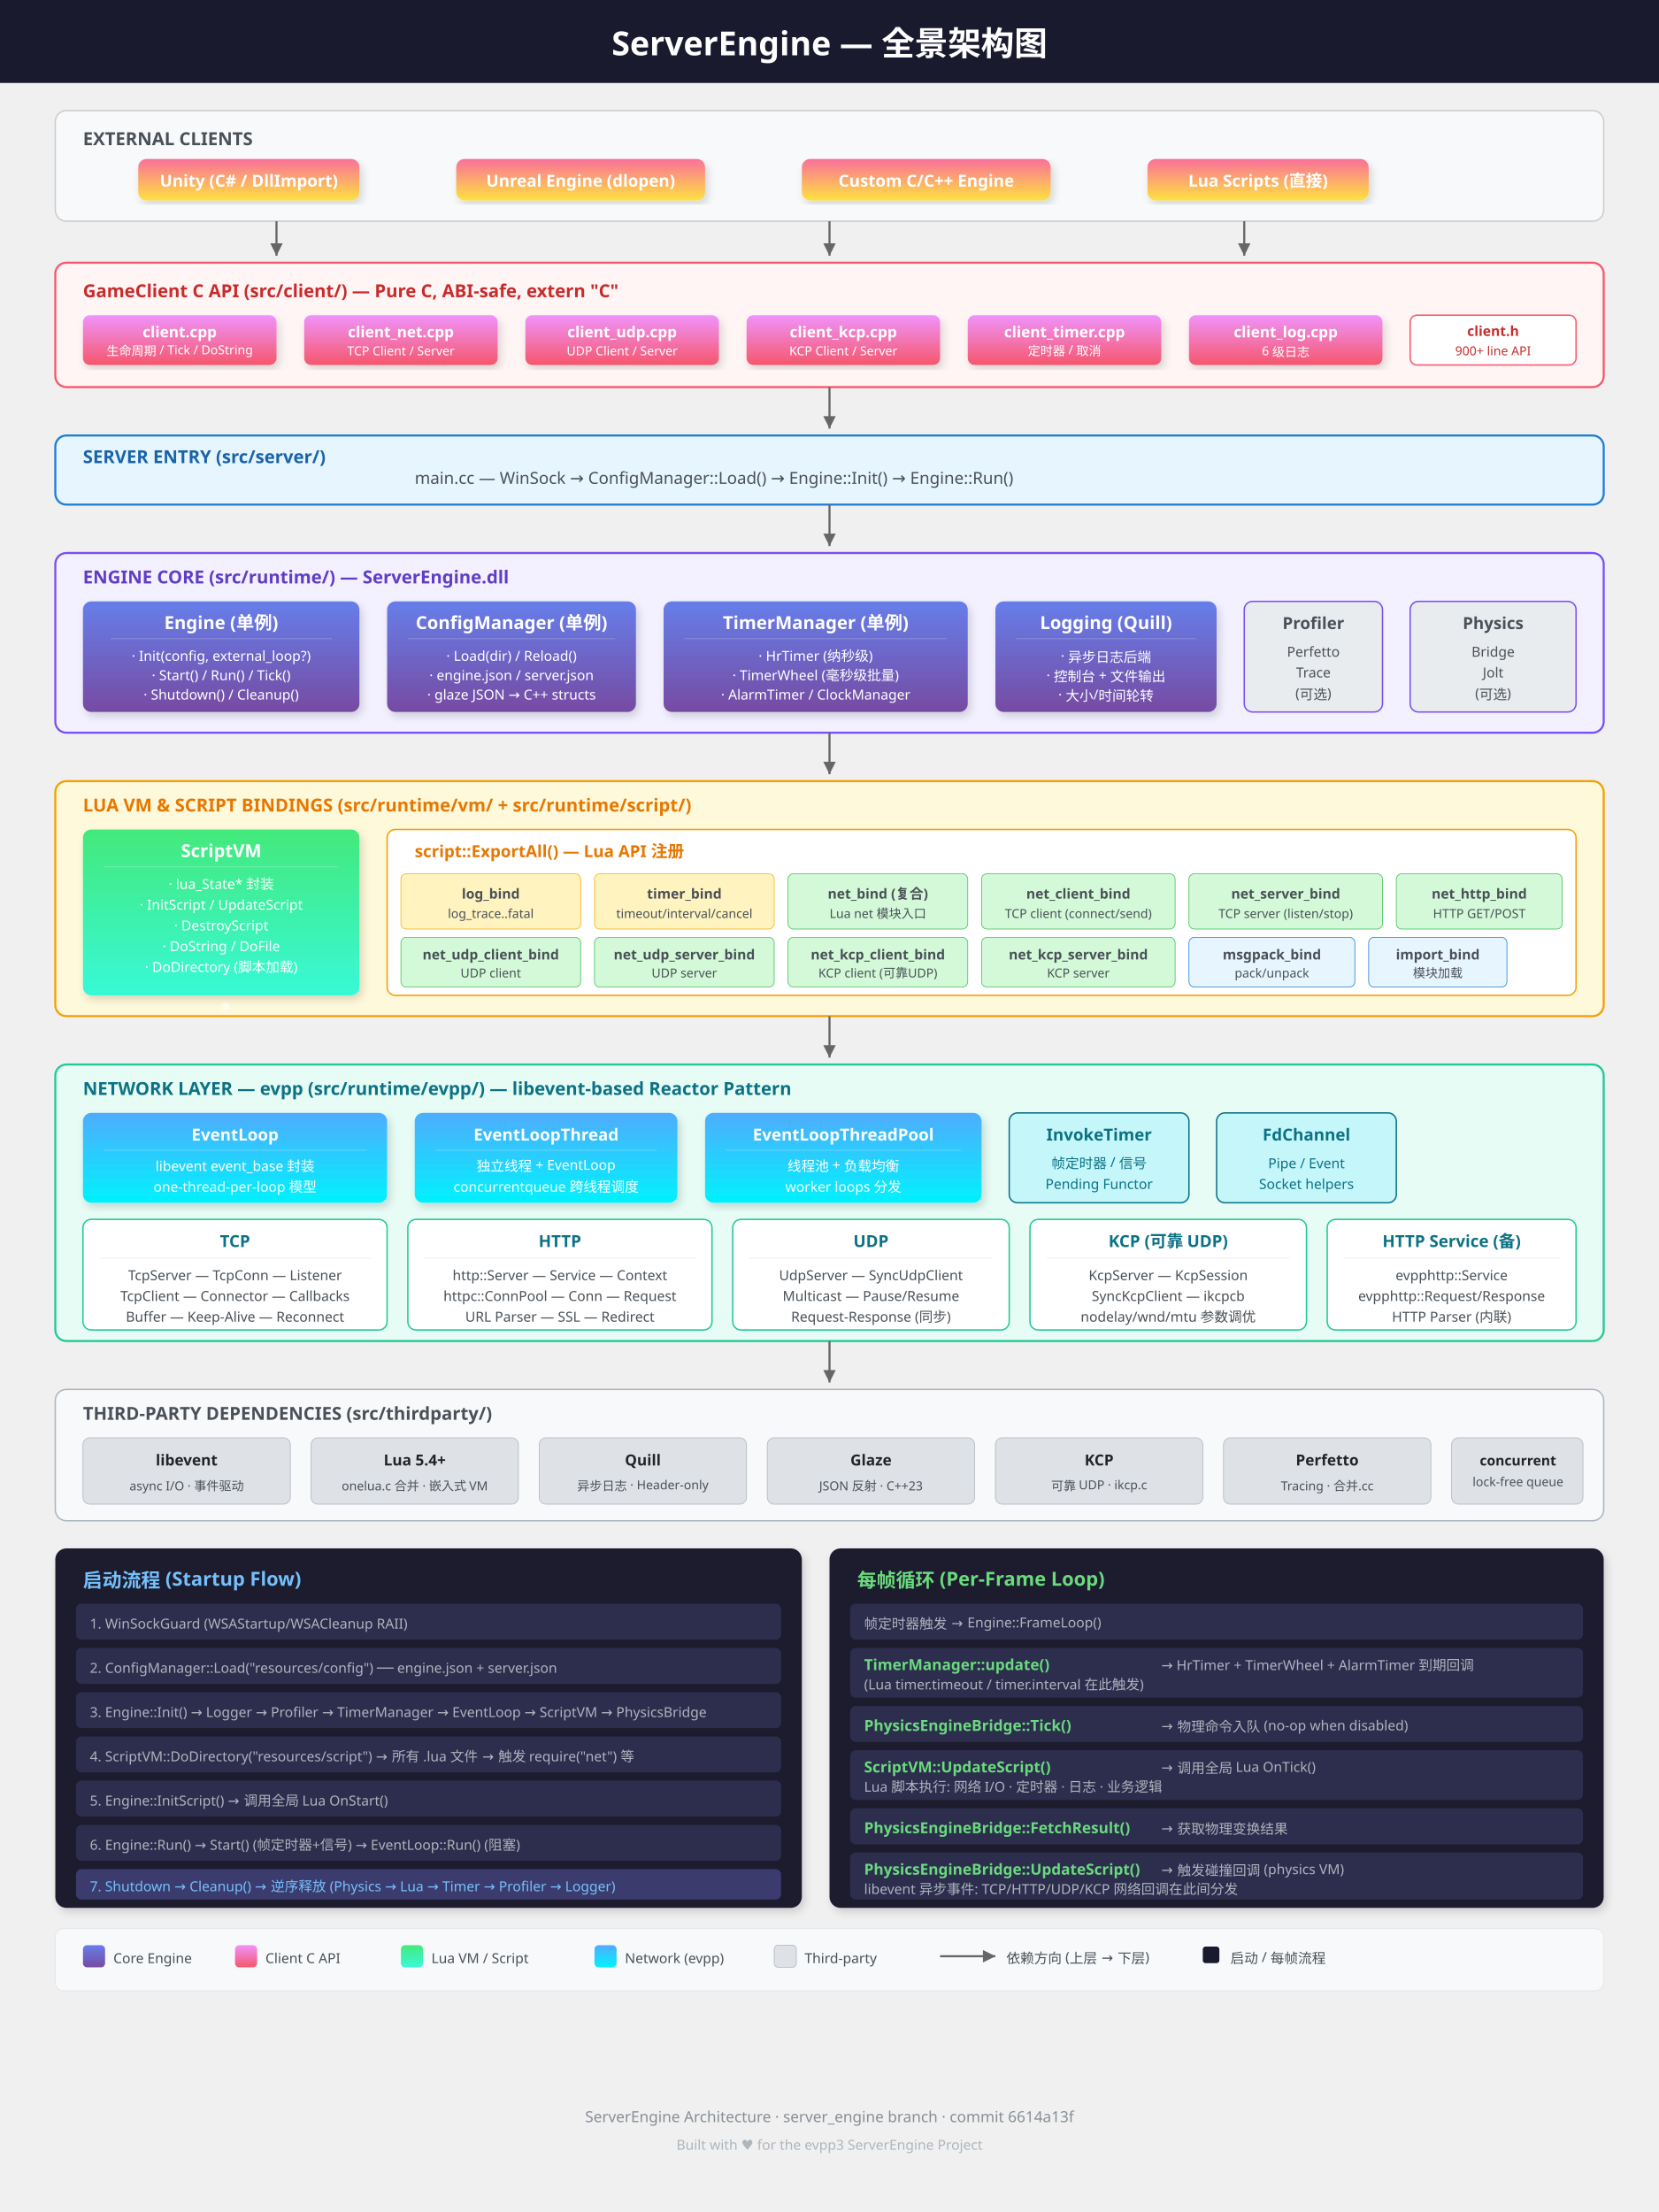
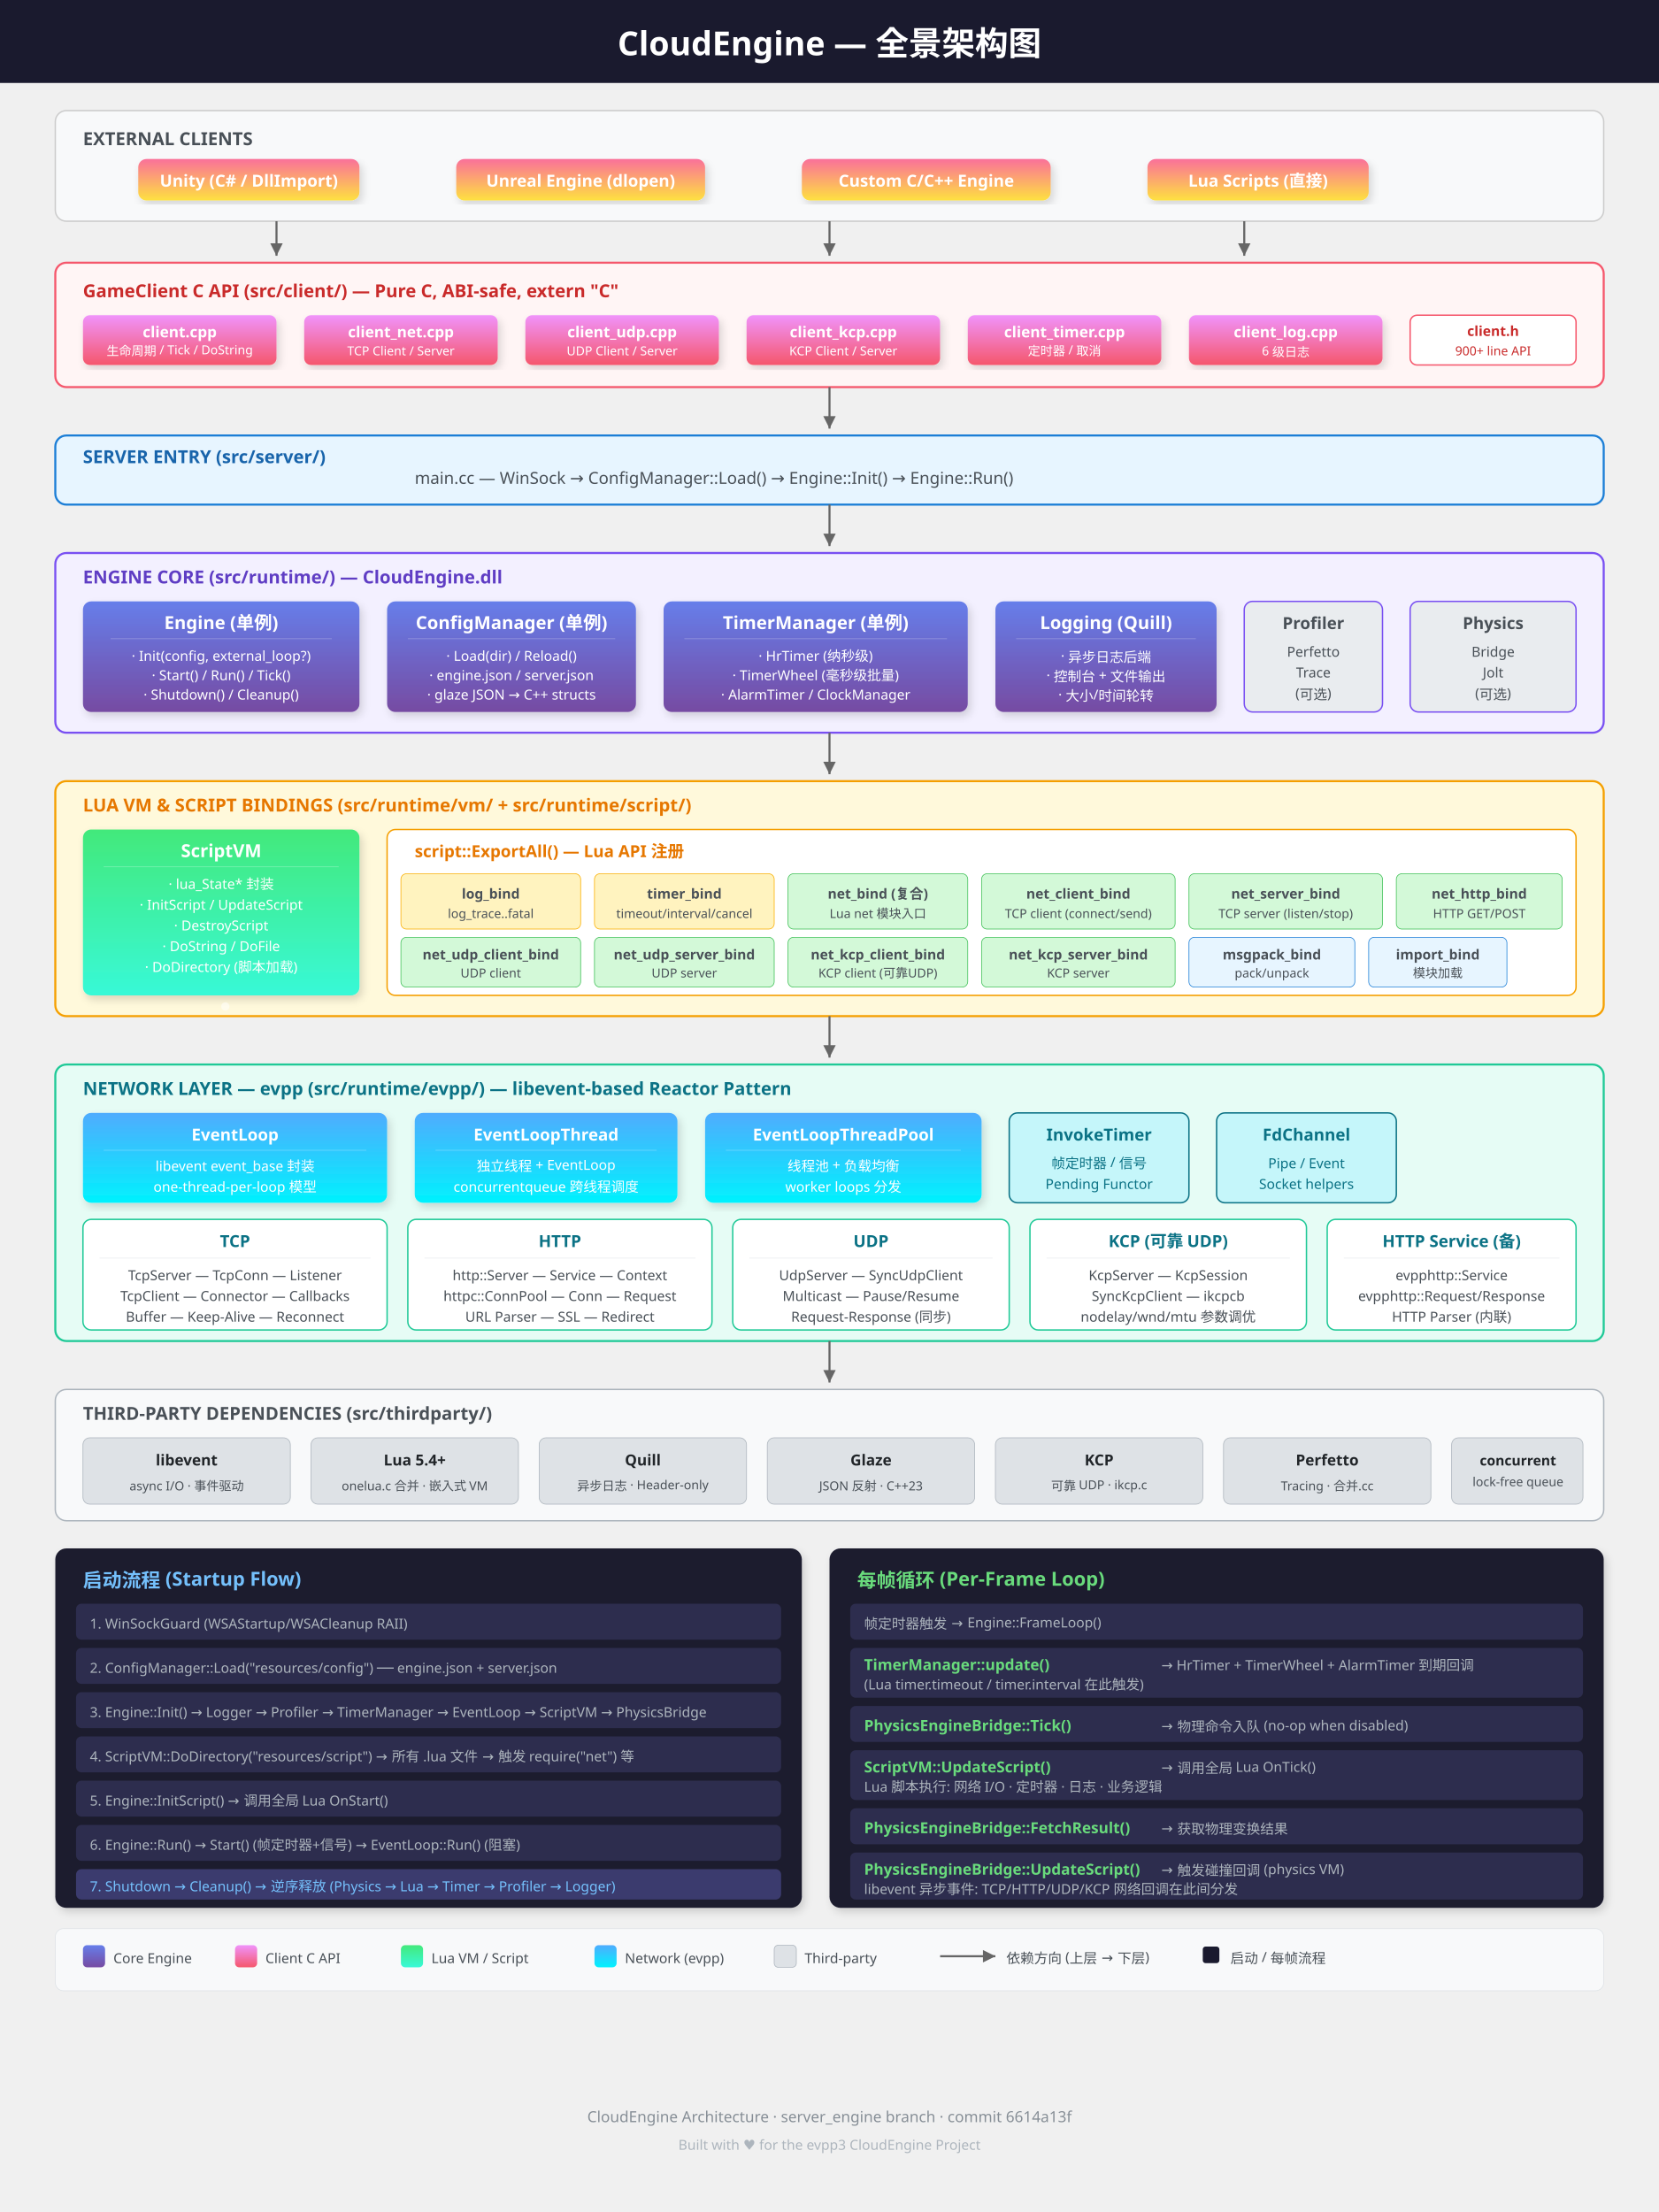
<svg xmlns="http://www.w3.org/2000/svg" viewBox="0 0 1200 1600" font-family="Segoe UI, Microsoft YaHei, sans-serif">
  <defs>
    <linearGradient id="g0" x1="0%" y1="0%" x2="0%" y2="100%">
      <stop offset="0%" style="stop-color:#667eea;stop-opacity:1" />
      <stop offset="100%" style="stop-color:#764ba2;stop-opacity:1" />
    </linearGradient>
    <linearGradient id="g1" x1="0%" y1="0%" x2="0%" y2="100%">
      <stop offset="0%" style="stop-color:#f093fb;stop-opacity:1" />
      <stop offset="100%" style="stop-color:#f5576c;stop-opacity:1" />
    </linearGradient>
    <linearGradient id="g2" x1="0%" y1="0%" x2="0%" y2="100%">
      <stop offset="0%" style="stop-color:#4facfe;stop-opacity:1" />
      <stop offset="100%" style="stop-color:#00f2fe;stop-opacity:1" />
    </linearGradient>
    <linearGradient id="g3" x1="0%" y1="0%" x2="0%" y2="100%">
      <stop offset="0%" style="stop-color:#43e97b;stop-opacity:1" />
      <stop offset="100%" style="stop-color:#38f9d7;stop-opacity:1" />
    </linearGradient>
    <linearGradient id="g4" x1="0%" y1="0%" x2="0%" y2="100%">
      <stop offset="0%" style="stop-color:#fa709a;stop-opacity:1" />
      <stop offset="100%" style="stop-color:#fee140;stop-opacity:1" />
    </linearGradient>
    <linearGradient id="g5" x1="0%" y1="0%" x2="0%" y2="100%">
      <stop offset="0%" style="stop-color:#a18cd1;stop-opacity:1" />
      <stop offset="100%" style="stop-color:#fbc2eb;stop-opacity:1" />
    </linearGradient>
    <linearGradient id="g6" x1="0%" y1="0%" x2="0%" y2="100%">
      <stop offset="0%" style="stop-color:#ffecd2;stop-opacity:1" />
      <stop offset="100%" style="stop-color:#fcb69f;stop-opacity:1" />
    </linearGradient>
    <filter id="shadow">
      <feDropShadow dx="2" dy="3" stdDeviation="3" flood-opacity="0.15" />
    </filter>
    <marker id="arrow" viewBox="0 0 10 10" refX="10" refY="5" markerWidth="6" markerHeight="6" orient="auto-start-reverse">
      <path d="M 0 0 L 10 5 L 0 10 z" fill="#666" />
    </marker>
  </defs>
  <rect width="1200" height="60" fill="#1a1a2e" />
-   <text x="600" y="40" text-anchor="middle" fill="white" font-size="24" font-weight="bold">ServerEngine — 全景架构图</text>
+   <text x="600" y="40" text-anchor="middle" fill="white" font-size="24" font-weight="bold">CloudEngine — 全景架构图</text>
  <rect x="40" y="80" width="1120" height="80" rx="8" fill="#f8f9fa" stroke="#ccc" stroke-width="1" />
  <text x="60" y="105" fill="#495057" font-size="13" font-weight="bold">EXTERNAL CLIENTS</text>
  <rect x="100" y="115" width="160" height="30" rx="6" fill="url(#g4)" filter="url(#shadow)" />
  <text x="180" y="135" text-anchor="middle" fill="white" font-size="12" font-weight="bold">Unity (C# / DllImport)</text>
  <rect x="330" y="115" width="180" height="30" rx="6" fill="url(#g4)" filter="url(#shadow)" />
  <text x="420" y="135" text-anchor="middle" fill="white" font-size="12" font-weight="bold">Unreal Engine (dlopen)</text>
  <rect x="580" y="115" width="180" height="30" rx="6" fill="url(#g4)" filter="url(#shadow)" />
  <text x="670" y="135" text-anchor="middle" fill="white" font-size="12" font-weight="bold">Custom C/C++ Engine</text>
  <rect x="830" y="115" width="160" height="30" rx="6" fill="url(#g4)" filter="url(#shadow)" />
  <text x="910" y="135" text-anchor="middle" fill="white" font-size="12" font-weight="bold">Lua Scripts (直接)</text>
  <line x1="200" y1="160" x2="200" y2="185" stroke="#666" stroke-width="1.5" marker-end="url(#arrow)" />
  <line x1="600" y1="160" x2="600" y2="185" stroke="#666" stroke-width="1.5" marker-end="url(#arrow)" />
  <line x1="900" y1="160" x2="900" y2="185" stroke="#666" stroke-width="1.5" marker-end="url(#arrow)" />
  <rect x="40" y="190" width="1120" height="90" rx="8" fill="#fff5f5" stroke="#f5576c" stroke-width="1.5" />
  <text x="60" y="215" fill="#c92a2a" font-size="13" font-weight="bold">GameClient C API  (src/client/) — Pure C, ABI-safe, extern "C"</text>
  <rect x="60" y="228" width="140" height="36" rx="5" fill="url(#g1)" filter="url(#shadow)" />
  <text x="130" y="244" text-anchor="middle" fill="white" font-size="11" font-weight="bold">client.cpp</text>
  <text x="130" y="257" text-anchor="middle" fill="white" font-size="9">生命周期 / Tick / DoString</text>
  <rect x="220" y="228" width="140" height="36" rx="5" fill="url(#g1)" filter="url(#shadow)" />
  <text x="290" y="244" text-anchor="middle" fill="white" font-size="11" font-weight="bold">client_net.cpp</text>
  <text x="290" y="257" text-anchor="middle" fill="white" font-size="9">TCP Client / Server</text>
  <rect x="380" y="228" width="140" height="36" rx="5" fill="url(#g1)" filter="url(#shadow)" />
  <text x="450" y="244" text-anchor="middle" fill="white" font-size="11" font-weight="bold">client_udp.cpp</text>
  <text x="450" y="257" text-anchor="middle" fill="white" font-size="9">UDP Client / Server</text>
  <rect x="540" y="228" width="140" height="36" rx="5" fill="url(#g1)" filter="url(#shadow)" />
  <text x="610" y="244" text-anchor="middle" fill="white" font-size="11" font-weight="bold">client_kcp.cpp</text>
  <text x="610" y="257" text-anchor="middle" fill="white" font-size="9">KCP Client / Server</text>
  <rect x="700" y="228" width="140" height="36" rx="5" fill="url(#g1)" filter="url(#shadow)" />
  <text x="770" y="244" text-anchor="middle" fill="white" font-size="11" font-weight="bold">client_timer.cpp</text>
  <text x="770" y="257" text-anchor="middle" fill="white" font-size="9">定时器 / 取消</text>
  <rect x="860" y="228" width="140" height="36" rx="5" fill="url(#g1)" filter="url(#shadow)" />
  <text x="930" y="244" text-anchor="middle" fill="white" font-size="11" font-weight="bold">client_log.cpp</text>
  <text x="930" y="257" text-anchor="middle" fill="white" font-size="9">6 级日志</text>
  <rect x="1020" y="228" width="120" height="36" rx="5" fill="#fff" stroke="#f5576c" stroke-width="1" />
  <text x="1080" y="243" text-anchor="middle" fill="#c92a2a" font-size="10" font-weight="bold">client.h</text>
  <text x="1080" y="257" text-anchor="middle" fill="#c92a2a" font-size="9">900+ line API</text>
  <line x1="600" y1="280" x2="600" y2="310" stroke="#666" stroke-width="1.5" marker-end="url(#arrow)" />
  <rect x="40" y="315" width="1120" height="50" rx="8" fill="#e7f5ff" stroke="#1c7ed6" stroke-width="1.5" />
  <text x="60" y="335" fill="#1864ab" font-size="13" font-weight="bold">SERVER ENTRY  (src/server/)</text>
  <text x="300" y="350" fill="#495057" font-size="12">main.cc — WinSock → ConfigManager::Load() → Engine::Init() → Engine::Run()</text>
  <line x1="600" y1="365" x2="600" y2="395" stroke="#666" stroke-width="1.5" marker-end="url(#arrow)" />
  <rect x="40" y="400" width="1120" height="130" rx="8" fill="#f3f0ff" stroke="#7950f2" stroke-width="1.5" />
-   <text x="60" y="422" fill="#5f3dc4" font-size="13" font-weight="bold">ENGINE CORE  (src/runtime/) — ServerEngine.dll</text>
+   <text x="60" y="422" fill="#5f3dc4" font-size="13" font-weight="bold">ENGINE CORE  (src/runtime/) — CloudEngine.dll</text>
  <rect x="60" y="435" width="200" height="80" rx="6" fill="url(#g0)" filter="url(#shadow)" />
  <text x="160" y="455" text-anchor="middle" fill="white" font-size="13" font-weight="bold">Engine (单例)</text>
  <line x1="80" y1="462" x2="240" y2="462" stroke="rgba(255,255,255,0.3)" stroke-width="0.5" />
  <text x="160" y="478" text-anchor="middle" fill="white" font-size="10">· Init(config, external_loop?)</text>
  <text x="160" y="492" text-anchor="middle" fill="white" font-size="10">· Start() / Run() / Tick()</text>
  <text x="160" y="506" text-anchor="middle" fill="white" font-size="10">· Shutdown() / Cleanup()</text>
  <rect x="280" y="435" width="180" height="80" rx="6" fill="url(#g0)" filter="url(#shadow)" />
  <text x="370" y="455" text-anchor="middle" fill="white" font-size="13" font-weight="bold">ConfigManager (单例)</text>
  <line x1="295" y1="462" x2="445" y2="462" stroke="rgba(255,255,255,0.3)" stroke-width="0.5" />
  <text x="370" y="478" text-anchor="middle" fill="white" font-size="10">· Load(dir) / Reload()</text>
  <text x="370" y="492" text-anchor="middle" fill="white" font-size="10">· engine.json / server.json</text>
  <text x="370" y="506" text-anchor="middle" fill="white" font-size="10">· glaze JSON → C++ structs</text>
  <rect x="480" y="435" width="220" height="80" rx="6" fill="url(#g0)" filter="url(#shadow)" />
  <text x="590" y="455" text-anchor="middle" fill="white" font-size="13" font-weight="bold">TimerManager (单例)</text>
  <line x1="495" y1="462" x2="685" y2="462" stroke="rgba(255,255,255,0.3)" stroke-width="0.5" />
  <text x="590" y="478" text-anchor="middle" fill="white" font-size="10">· HrTimer (纳秒级)</text>
  <text x="590" y="492" text-anchor="middle" fill="white" font-size="10">· TimerWheel (毫秒级批量)</text>
  <text x="590" y="506" text-anchor="middle" fill="white" font-size="10">· AlarmTimer / ClockManager</text>
  <rect x="720" y="435" width="160" height="80" rx="6" fill="url(#g0)" filter="url(#shadow)" />
  <text x="800" y="455" text-anchor="middle" fill="white" font-size="13" font-weight="bold">Logging (Quill)</text>
  <line x1="735" y1="462" x2="865" y2="462" stroke="rgba(255,255,255,0.3)" stroke-width="0.5" />
  <text x="800" y="478" text-anchor="middle" fill="white" font-size="10">· 异步日志后端</text>
  <text x="800" y="492" text-anchor="middle" fill="white" font-size="10">· 控制台 + 文件输出</text>
  <text x="800" y="506" text-anchor="middle" fill="white" font-size="10">· 大小/时间轮转</text>
  <rect x="900" y="435" width="100" height="80" rx="6" fill="#e9ecef" stroke="#7950f2" stroke-width="1" />
  <text x="950" y="455" text-anchor="middle" fill="#495057" font-size="12" font-weight="bold">Profiler</text>
  <text x="950" y="475" text-anchor="middle" fill="#495057" font-size="10">Perfetto</text>
  <text x="950" y="490" text-anchor="middle" fill="#495057" font-size="10">Trace</text>
  <text x="950" y="505" text-anchor="middle" fill="#495057" font-size="10">(可选)</text>
  <rect x="1020" y="435" width="120" height="80" rx="6" fill="#e9ecef" stroke="#7950f2" stroke-width="1" />
  <text x="1080" y="455" text-anchor="middle" fill="#495057" font-size="12" font-weight="bold">Physics</text>
  <text x="1080" y="475" text-anchor="middle" fill="#495057" font-size="10">Bridge</text>
  <text x="1080" y="490" text-anchor="middle" fill="#495057" font-size="10">Jolt</text>
  <text x="1080" y="505" text-anchor="middle" fill="#495057" font-size="10">(可选)</text>
  <line x1="600" y1="530" x2="600" y2="560" stroke="#666" stroke-width="1.5" marker-end="url(#arrow)" />
  <rect x="40" y="565" width="1120" height="170" rx="8" fill="#fff9db" stroke="#f59f00" stroke-width="1.5" />
  <text x="60" y="587" fill="#e67700" font-size="13" font-weight="bold">LUA VM &amp; SCRIPT BINDINGS  (src/runtime/vm/ + src/runtime/script/)</text>
  <rect x="60" y="600" width="200" height="120" rx="6" fill="url(#g3)" filter="url(#shadow)" />
  <text x="160" y="620" text-anchor="middle" fill="white" font-size="13" font-weight="bold">ScriptVM</text>
  <line x1="75" y1="627" x2="245" y2="627" stroke="rgba(255,255,255,0.3)" stroke-width="0.5" />
  <text x="160" y="643" text-anchor="middle" fill="white" font-size="10">· lua_State* 封装</text>
  <text x="160" y="658" text-anchor="middle" fill="white" font-size="10">· InitScript / UpdateScript</text>
  <text x="160" y="673" text-anchor="middle" fill="white" font-size="10">· DestroyScript</text>
  <text x="160" y="688" text-anchor="middle" fill="white" font-size="10">· DoString / DoFile</text>
  <text x="160" y="703" text-anchor="middle" fill="white" font-size="10">· DoDirectory (脚本加载)</text>
  <rect x="160" y="725" width="6" height="6" rx="3" fill="rgba(255,255,255,0.5)" />
  <rect x="280" y="600" width="860" height="120" rx="6" fill="#fff" stroke="#f59f00" stroke-width="1" />
  <text x="300" y="620" fill="#e67700" font-size="12" font-weight="bold">script::ExportAll() — Lua API 注册</text>
  <rect x="290" y="632" width="130" height="40" rx="4" fill="#fff3bf" stroke="#fab005" stroke-width="0.5" />
  <text x="355" y="650" text-anchor="middle" fill="#495057" font-size="10" font-weight="bold">log_bind</text>
  <text x="355" y="664" text-anchor="middle" fill="#495057" font-size="9">log_trace..fatal</text>
  <rect x="430" y="632" width="130" height="40" rx="4" fill="#fff3bf" stroke="#fab005" stroke-width="0.5" />
  <text x="495" y="650" text-anchor="middle" fill="#495057" font-size="10" font-weight="bold">timer_bind</text>
  <text x="495" y="664" text-anchor="middle" fill="#495057" font-size="9">timeout/interval/cancel</text>
  <rect x="570" y="632" width="130" height="40" rx="4" fill="#d3f9d8" stroke="#40c057" stroke-width="0.5" />
  <text x="635" y="650" text-anchor="middle" fill="#495057" font-size="10" font-weight="bold">net_bind (复合)</text>
  <text x="635" y="664" text-anchor="middle" fill="#495057" font-size="9">Lua net 模块入口</text>
  <rect x="710" y="632" width="140" height="40" rx="4" fill="#d3f9d8" stroke="#40c057" stroke-width="0.5" />
  <text x="780" y="650" text-anchor="middle" fill="#495057" font-size="10" font-weight="bold">net_client_bind</text>
  <text x="780" y="664" text-anchor="middle" fill="#495057" font-size="9">TCP client (connect/send)</text>
  <rect x="860" y="632" width="140" height="40" rx="4" fill="#d3f9d8" stroke="#40c057" stroke-width="0.5" />
  <text x="930" y="650" text-anchor="middle" fill="#495057" font-size="10" font-weight="bold">net_server_bind</text>
  <text x="930" y="664" text-anchor="middle" fill="#495057" font-size="9">TCP server (listen/stop)</text>
  <rect x="1010" y="632" width="120" height="40" rx="4" fill="#d3f9d8" stroke="#40c057" stroke-width="0.5" />
  <text x="1070" y="650" text-anchor="middle" fill="#495057" font-size="10" font-weight="bold">net_http_bind</text>
  <text x="1070" y="664" text-anchor="middle" fill="#495057" font-size="9">HTTP GET/POST</text>
  <rect x="290" y="678" width="130" height="36" rx="4" fill="#d3f9d8" stroke="#40c057" stroke-width="0.5" />
  <text x="355" y="694" text-anchor="middle" fill="#495057" font-size="10" font-weight="bold">net_udp_client_bind</text>
  <text x="355" y="707" text-anchor="middle" fill="#495057" font-size="9">UDP client</text>
  <rect x="430" y="678" width="130" height="36" rx="4" fill="#d3f9d8" stroke="#40c057" stroke-width="0.5" />
  <text x="495" y="694" text-anchor="middle" fill="#495057" font-size="10" font-weight="bold">net_udp_server_bind</text>
  <text x="495" y="707" text-anchor="middle" fill="#495057" font-size="9">UDP server</text>
  <rect x="570" y="678" width="130" height="36" rx="4" fill="#d3f9d8" stroke="#40c057" stroke-width="0.5" />
  <text x="635" y="694" text-anchor="middle" fill="#495057" font-size="10" font-weight="bold">net_kcp_client_bind</text>
  <text x="635" y="707" text-anchor="middle" fill="#495057" font-size="9">KCP client (可靠UDP)</text>
  <rect x="710" y="678" width="140" height="36" rx="4" fill="#d3f9d8" stroke="#40c057" stroke-width="0.5" />
  <text x="780" y="694" text-anchor="middle" fill="#495057" font-size="10" font-weight="bold">net_kcp_server_bind</text>
  <text x="780" y="707" text-anchor="middle" fill="#495057" font-size="9">KCP server</text>
  <rect x="860" y="678" width="120" height="36" rx="4" fill="#e7f5ff" stroke="#1c7ed6" stroke-width="0.5" />
  <text x="920" y="694" text-anchor="middle" fill="#495057" font-size="10" font-weight="bold">msgpack_bind</text>
  <text x="920" y="707" text-anchor="middle" fill="#495057" font-size="9">pack/unpack</text>
  <rect x="990" y="678" width="100" height="36" rx="4" fill="#e7f5ff" stroke="#1c7ed6" stroke-width="0.5" />
  <text x="1040" y="694" text-anchor="middle" fill="#495057" font-size="10" font-weight="bold">import_bind</text>
  <text x="1040" y="707" text-anchor="middle" fill="#495057" font-size="9">模块加载</text>
  <line x1="600" y1="735" x2="600" y2="765" stroke="#666" stroke-width="1.5" marker-end="url(#arrow)" />
  <rect x="40" y="770" width="1120" height="200" rx="8" fill="#e6fcf5" stroke="#20c997" stroke-width="1.5" />
  <text x="60" y="792" fill="#0b7285" font-size="13" font-weight="bold">NETWORK LAYER — evpp (src/runtime/evpp/) — libevent-based Reactor Pattern</text>
  <rect x="60" y="805" width="220" height="65" rx="6" fill="url(#g2)" filter="url(#shadow)" />
  <text x="170" y="825" text-anchor="middle" fill="white" font-size="12" font-weight="bold">EventLoop</text>
  <line x1="75" y1="832" x2="265" y2="832" stroke="rgba(255,255,255,0.3)" stroke-width="0.5" />
  <text x="170" y="847" text-anchor="middle" fill="white" font-size="10">libevent event_base 封装</text>
  <text x="170" y="862" text-anchor="middle" fill="white" font-size="10">one-thread-per-loop 模型</text>
  <rect x="300" y="805" width="190" height="65" rx="6" fill="url(#g2)" filter="url(#shadow)" />
  <text x="395" y="825" text-anchor="middle" fill="white" font-size="12" font-weight="bold">EventLoopThread</text>
  <line x1="315" y1="832" x2="475" y2="832" stroke="rgba(255,255,255,0.3)" stroke-width="0.5" />
  <text x="395" y="847" text-anchor="middle" fill="white" font-size="10">独立线程 + EventLoop</text>
  <text x="395" y="862" text-anchor="middle" fill="white" font-size="10">concurrentqueue 跨线程调度</text>
  <rect x="510" y="805" width="200" height="65" rx="6" fill="url(#g2)" filter="url(#shadow)" />
  <text x="610" y="825" text-anchor="middle" fill="white" font-size="12" font-weight="bold">EventLoopThreadPool</text>
  <line x1="525" y1="832" x2="695" y2="832" stroke="rgba(255,255,255,0.3)" stroke-width="0.5" />
  <text x="610" y="847" text-anchor="middle" fill="white" font-size="10">线程池 + 负载均衡</text>
  <text x="610" y="862" text-anchor="middle" fill="white" font-size="10">worker loops 分发</text>
  <rect x="730" y="805" width="130" height="65" rx="6" fill="#c5f6fa" stroke="#0b7285" stroke-width="1" />
  <text x="795" y="825" text-anchor="middle" fill="#0b7285" font-size="12" font-weight="bold">InvokeTimer</text>
  <text x="795" y="845" text-anchor="middle" fill="#0b7285" font-size="10">帧定时器 / 信号</text>
  <text x="795" y="860" text-anchor="middle" fill="#0b7285" font-size="10">Pending Functor</text>
  <rect x="880" y="805" width="130" height="65" rx="6" fill="#c5f6fa" stroke="#0b7285" stroke-width="1" />
  <text x="945" y="825" text-anchor="middle" fill="#0b7285" font-size="12" font-weight="bold">FdChannel</text>
  <text x="945" y="845" text-anchor="middle" fill="#0b7285" font-size="10">Pipe / Event</text>
  <text x="945" y="860" text-anchor="middle" fill="#0b7285" font-size="10">Socket helpers</text>
  <rect x="60" y="882" width="220" height="80" rx="6" fill="#fff" stroke="#20c997" stroke-width="1" />
  <text x="170" y="902" text-anchor="middle" fill="#0b7285" font-size="12" font-weight="bold">TCP</text>
  <line x1="72" y1="910" x2="268" y2="910" stroke="#e9ecef" stroke-width="0.5" />
  <text x="170" y="926" text-anchor="middle" fill="#495057" font-size="10">TcpServer — TcpConn — Listener</text>
  <text x="170" y="941" text-anchor="middle" fill="#495057" font-size="10">TcpClient — Connector — Callbacks</text>
  <text x="170" y="956" text-anchor="middle" fill="#495057" font-size="10">Buffer — Keep-Alive — Reconnect</text>
  <rect x="295" y="882" width="220" height="80" rx="6" fill="#fff" stroke="#20c997" stroke-width="1" />
  <text x="405" y="902" text-anchor="middle" fill="#0b7285" font-size="12" font-weight="bold">HTTP</text>
  <line x1="307" y1="910" x2="503" y2="910" stroke="#e9ecef" stroke-width="0.5" />
  <text x="405" y="926" text-anchor="middle" fill="#495057" font-size="10">http::Server — Service — Context</text>
  <text x="405" y="941" text-anchor="middle" fill="#495057" font-size="10">httpc::ConnPool — Conn — Request</text>
  <text x="405" y="956" text-anchor="middle" fill="#495057" font-size="10">URL Parser — SSL — Redirect</text>
  <rect x="530" y="882" width="200" height="80" rx="6" fill="#fff" stroke="#20c997" stroke-width="1" />
  <text x="630" y="902" text-anchor="middle" fill="#0b7285" font-size="12" font-weight="bold">UDP</text>
  <line x1="542" y1="910" x2="718" y2="910" stroke="#e9ecef" stroke-width="0.5" />
  <text x="630" y="926" text-anchor="middle" fill="#495057" font-size="10">UdpServer — SyncUdpClient</text>
  <text x="630" y="941" text-anchor="middle" fill="#495057" font-size="10">Multicast — Pause/Resume</text>
  <text x="630" y="956" text-anchor="middle" fill="#495057" font-size="10">Request-Response (同步)</text>
  <rect x="745" y="882" width="200" height="80" rx="6" fill="#fff" stroke="#20c997" stroke-width="1" />
  <text x="845" y="902" text-anchor="middle" fill="#0b7285" font-size="12" font-weight="bold">KCP (可靠 UDP)</text>
  <line x1="757" y1="910" x2="933" y2="910" stroke="#e9ecef" stroke-width="0.5" />
  <text x="845" y="926" text-anchor="middle" fill="#495057" font-size="10">KcpServer — KcpSession</text>
  <text x="845" y="941" text-anchor="middle" fill="#495057" font-size="10">SyncKcpClient — ikcpcb</text>
  <text x="845" y="956" text-anchor="middle" fill="#495057" font-size="10">nodelay/wnd/mtu 参数调优</text>
  <rect x="960" y="882" width="180" height="80" rx="6" fill="#fff" stroke="#20c997" stroke-width="1" />
  <text x="1050" y="902" text-anchor="middle" fill="#0b7285" font-size="12" font-weight="bold">HTTP Service (备)</text>
  <line x1="972" y1="910" x2="1128" y2="910" stroke="#e9ecef" stroke-width="0.5" />
  <text x="1050" y="926" text-anchor="middle" fill="#495057" font-size="10">evpphttp::Service</text>
  <text x="1050" y="941" text-anchor="middle" fill="#495057" font-size="10">evpphttp::Request/Response</text>
  <text x="1050" y="956" text-anchor="middle" fill="#495057" font-size="10">HTTP Parser (内联)</text>
  <line x1="600" y1="970" x2="600" y2="1000" stroke="#666" stroke-width="1.5" marker-end="url(#arrow)" />
  <rect x="40" y="1005" width="1120" height="95" rx="8" fill="#f8f9fa" stroke="#adb5bd" stroke-width="1" />
  <text x="60" y="1027" fill="#495057" font-size="13" font-weight="bold">THIRD-PARTY DEPENDENCIES  (src/thirdparty/)</text>
  <rect x="60" y="1040" width="150" height="48" rx="5" fill="#dee2e6" stroke="#adb5bd" stroke-width="0.5" />
  <text x="135" y="1060" text-anchor="middle" fill="#212529" font-size="11" font-weight="bold">libevent</text>
  <text x="135" y="1078" text-anchor="middle" fill="#495057" font-size="9">async I/O · 事件驱动</text>
  <rect x="225" y="1040" width="150" height="48" rx="5" fill="#dee2e6" stroke="#adb5bd" stroke-width="0.5" />
  <text x="300" y="1060" text-anchor="middle" fill="#212529" font-size="11" font-weight="bold">Lua 5.4+</text>
  <text x="300" y="1078" text-anchor="middle" fill="#495057" font-size="9">onelua.c 合并 · 嵌入式 VM</text>
  <rect x="390" y="1040" width="150" height="48" rx="5" fill="#dee2e6" stroke="#adb5bd" stroke-width="0.5" />
  <text x="465" y="1060" text-anchor="middle" fill="#212529" font-size="11" font-weight="bold">Quill</text>
  <text x="465" y="1078" text-anchor="middle" fill="#495057" font-size="9">异步日志 · Header-only</text>
  <rect x="555" y="1040" width="150" height="48" rx="5" fill="#dee2e6" stroke="#adb5bd" stroke-width="0.5" />
  <text x="630" y="1060" text-anchor="middle" fill="#212529" font-size="11" font-weight="bold">Glaze</text>
  <text x="630" y="1078" text-anchor="middle" fill="#495057" font-size="9">JSON 反射 · C++23</text>
  <rect x="720" y="1040" width="150" height="48" rx="5" fill="#dee2e6" stroke="#adb5bd" stroke-width="0.5" />
  <text x="795" y="1060" text-anchor="middle" fill="#212529" font-size="11" font-weight="bold">KCP</text>
  <text x="795" y="1078" text-anchor="middle" fill="#495057" font-size="9">可靠 UDP · ikcp.c</text>
  <rect x="885" y="1040" width="150" height="48" rx="5" fill="#dee2e6" stroke="#adb5bd" stroke-width="0.5" />
  <text x="960" y="1060" text-anchor="middle" fill="#212529" font-size="11" font-weight="bold">Perfetto</text>
  <text x="960" y="1078" text-anchor="middle" fill="#495057" font-size="9">Tracing · 合并.cc</text>
  <rect x="1050" y="1040" width="95" height="48" rx="5" fill="#dee2e6" stroke="#adb5bd" stroke-width="0.5" />
  <text x="1098" y="1060" text-anchor="middle" fill="#212529" font-size="10" font-weight="bold">concurrent</text>
  <text x="1098" y="1075" text-anchor="middle" fill="#495057" font-size="9">lock-free queue</text>
  <rect x="40" y="1120" width="540" height="260" rx="8" fill="#1a1a2e" filter="url(#shadow)" />
  <text x="60" y="1148" fill="#74c0fc" font-size="14" font-weight="bold">启动流程 (Startup Flow)</text>
  <rect x="55" y="1160" width="510" height="26" rx="4" fill="#2d2d4e" />
  <text x="65" y="1178" fill="#adb5bd" font-size="10">1. WinSockGuard (WSAStartup/WSACleanup RAII)</text>
  <rect x="55" y="1192" width="510" height="26" rx="4" fill="#2d2d4e" />
  <text x="65" y="1210" fill="#adb5bd" font-size="10">2. ConfigManager::Load("resources/config")  ──  engine.json + server.json</text>
  <rect x="55" y="1224" width="510" height="26" rx="4" fill="#2d2d4e" />
  <text x="65" y="1242" fill="#adb5bd" font-size="10">3. Engine::Init() → Logger → Profiler → TimerManager → EventLoop → ScriptVM → PhysicsBridge</text>
  <rect x="55" y="1256" width="510" height="26" rx="4" fill="#2d2d4e" />
  <text x="65" y="1274" fill="#adb5bd" font-size="10">4. ScriptVM::DoDirectory("resources/script") → 所有 .lua 文件 → 触发 require("net") 等</text>
  <rect x="55" y="1288" width="510" height="26" rx="4" fill="#2d2d4e" />
  <text x="65" y="1306" fill="#adb5bd" font-size="10">5. Engine::InitScript() → 调用全局 Lua OnStart()</text>
  <rect x="55" y="1320" width="510" height="26" rx="4" fill="#2d2d4e" />
  <text x="65" y="1338" fill="#adb5bd" font-size="10">6. Engine::Run() → Start() (帧定时器+信号) → EventLoop::Run() (阻塞)</text>
  <rect x="55" y="1352" width="510" height="22" rx="4" fill="#3b3b6e" />
  <text x="65" y="1368" fill="#74c0fc" font-size="10">7. Shutdown → Cleanup() → 逆序释放 (Physics → Lua → Timer → Profiler → Logger)</text>
  <rect x="600" y="1120" width="560" height="260" rx="8" fill="#1a1a2e" filter="url(#shadow)" />
  <text x="620" y="1148" fill="#69db7c" font-size="14" font-weight="bold">每帧循环 (Per-Frame Loop)</text>
  <rect x="615" y="1160" width="530" height="26" rx="4" fill="#2d2d4e" />
  <text x="625" y="1178" fill="#adb5bd" font-size="10">帧定时器触发 → Engine::FrameLoop()</text>
  <rect x="615" y="1192" width="530" height="36" rx="4" fill="#2d2d4e" />
  <text x="625" y="1208" fill="#69db7c" font-size="11" font-weight="bold">TimerManager::update()</text>
  <text x="840" y="1208" fill="#adb5bd" font-size="10">→ HrTimer + TimerWheel + AlarmTimer 到期回调</text>
  <text x="625" y="1222" fill="#adb5bd" font-size="10">(Lua timer.timeout / timer.interval 在此触发)</text>
  <rect x="615" y="1234" width="530" height="26" rx="4" fill="#2d2d4e" />
  <text x="625" y="1252" fill="#69db7c" font-size="11" font-weight="bold">PhysicsEngineBridge::Tick()</text>
  <text x="840" y="1252" fill="#adb5bd" font-size="10">→ 物理命令入队 (no-op when disabled)</text>
  <rect x="615" y="1266" width="530" height="36" rx="4" fill="#2d2d4e" />
  <text x="625" y="1282" fill="#69db7c" font-size="11" font-weight="bold">ScriptVM::UpdateScript()</text>
  <text x="840" y="1282" fill="#adb5bd" font-size="10">→ 调用全局 Lua OnTick()</text>
  <text x="625" y="1296" fill="#adb5bd" font-size="10">Lua 脚本执行: 网络 I/O · 定时器 · 日志 · 业务逻辑</text>
  <rect x="615" y="1308" width="530" height="26" rx="4" fill="#2d2d4e" />
  <text x="625" y="1326" fill="#69db7c" font-size="11" font-weight="bold">PhysicsEngineBridge::FetchResult()</text>
  <text x="840" y="1326" fill="#adb5bd" font-size="10">→ 获取物理变换结果</text>
  <rect x="615" y="1340" width="530" height="34" rx="4" fill="#2d2d4e" />
  <text x="625" y="1356" fill="#69db7c" font-size="11" font-weight="bold">PhysicsEngineBridge::UpdateScript()</text>
  <text x="840" y="1356" fill="#adb5bd" font-size="10">→ 触发碰撞回调 (physics VM)</text>
  <text x="625" y="1370" fill="#adb5bd" font-size="10">libevent 异步事件: TCP/HTTP/UDP/KCP 网络回调在此间分发</text>
  <rect x="40" y="1395" width="1120" height="45" rx="6" fill="#f8f9fa" stroke="#dee2e6" stroke-width="0.5" />
  <rect x="60" y="1407" width="16" height="16" rx="3" fill="url(#g0)" />
  <text x="82" y="1420" fill="#495057" font-size="10">Core Engine</text>
  <rect x="170" y="1407" width="16" height="16" rx="3" fill="url(#g1)" />
  <text x="192" y="1420" fill="#495057" font-size="10">Client C API</text>
  <rect x="290" y="1407" width="16" height="16" rx="3" fill="url(#g3)" />
  <text x="312" y="1420" fill="#495057" font-size="10">Lua VM / Script</text>
  <rect x="430" y="1407" width="16" height="16" rx="3" fill="url(#g2)" />
  <text x="452" y="1420" fill="#495057" font-size="10">Network (evpp)</text>
  <rect x="560" y="1407" width="16" height="16" rx="3" fill="#dee2e6" stroke="#adb5bd" stroke-width="0.5" />
  <text x="582" y="1420" fill="#495057" font-size="10">Third-party</text>
  <line x1="680" y1="1415" x2="720" y2="1415" stroke="#666" stroke-width="1.5" marker-end="url(#arrow)" />
  <text x="728" y="1420" fill="#495057" font-size="10">依赖方向 (上层 → 下层)</text>
  <rect x="870" y="1408" width="12" height="12" rx="2" fill="#1a1a2e" />
  <text x="890" y="1420" fill="#495057" font-size="10">启动 / 每帧流程</text>
-   <text x="600" y="1535" text-anchor="middle" fill="#868e96" font-size="11">ServerEngine Architecture · server_engine branch · commit 6614a13f</text>
-   <text x="600" y="1555" text-anchor="middle" fill="#adb5bd" font-size="10">Built with ♥ for the evpp3 ServerEngine Project</text>
+   <text x="600" y="1535" text-anchor="middle" fill="#868e96" font-size="11">CloudEngine Architecture · server_engine branch · commit 6614a13f</text>
+   <text x="600" y="1555" text-anchor="middle" fill="#adb5bd" font-size="10">Built with ♥ for the evpp3 CloudEngine Project</text>
</svg>
